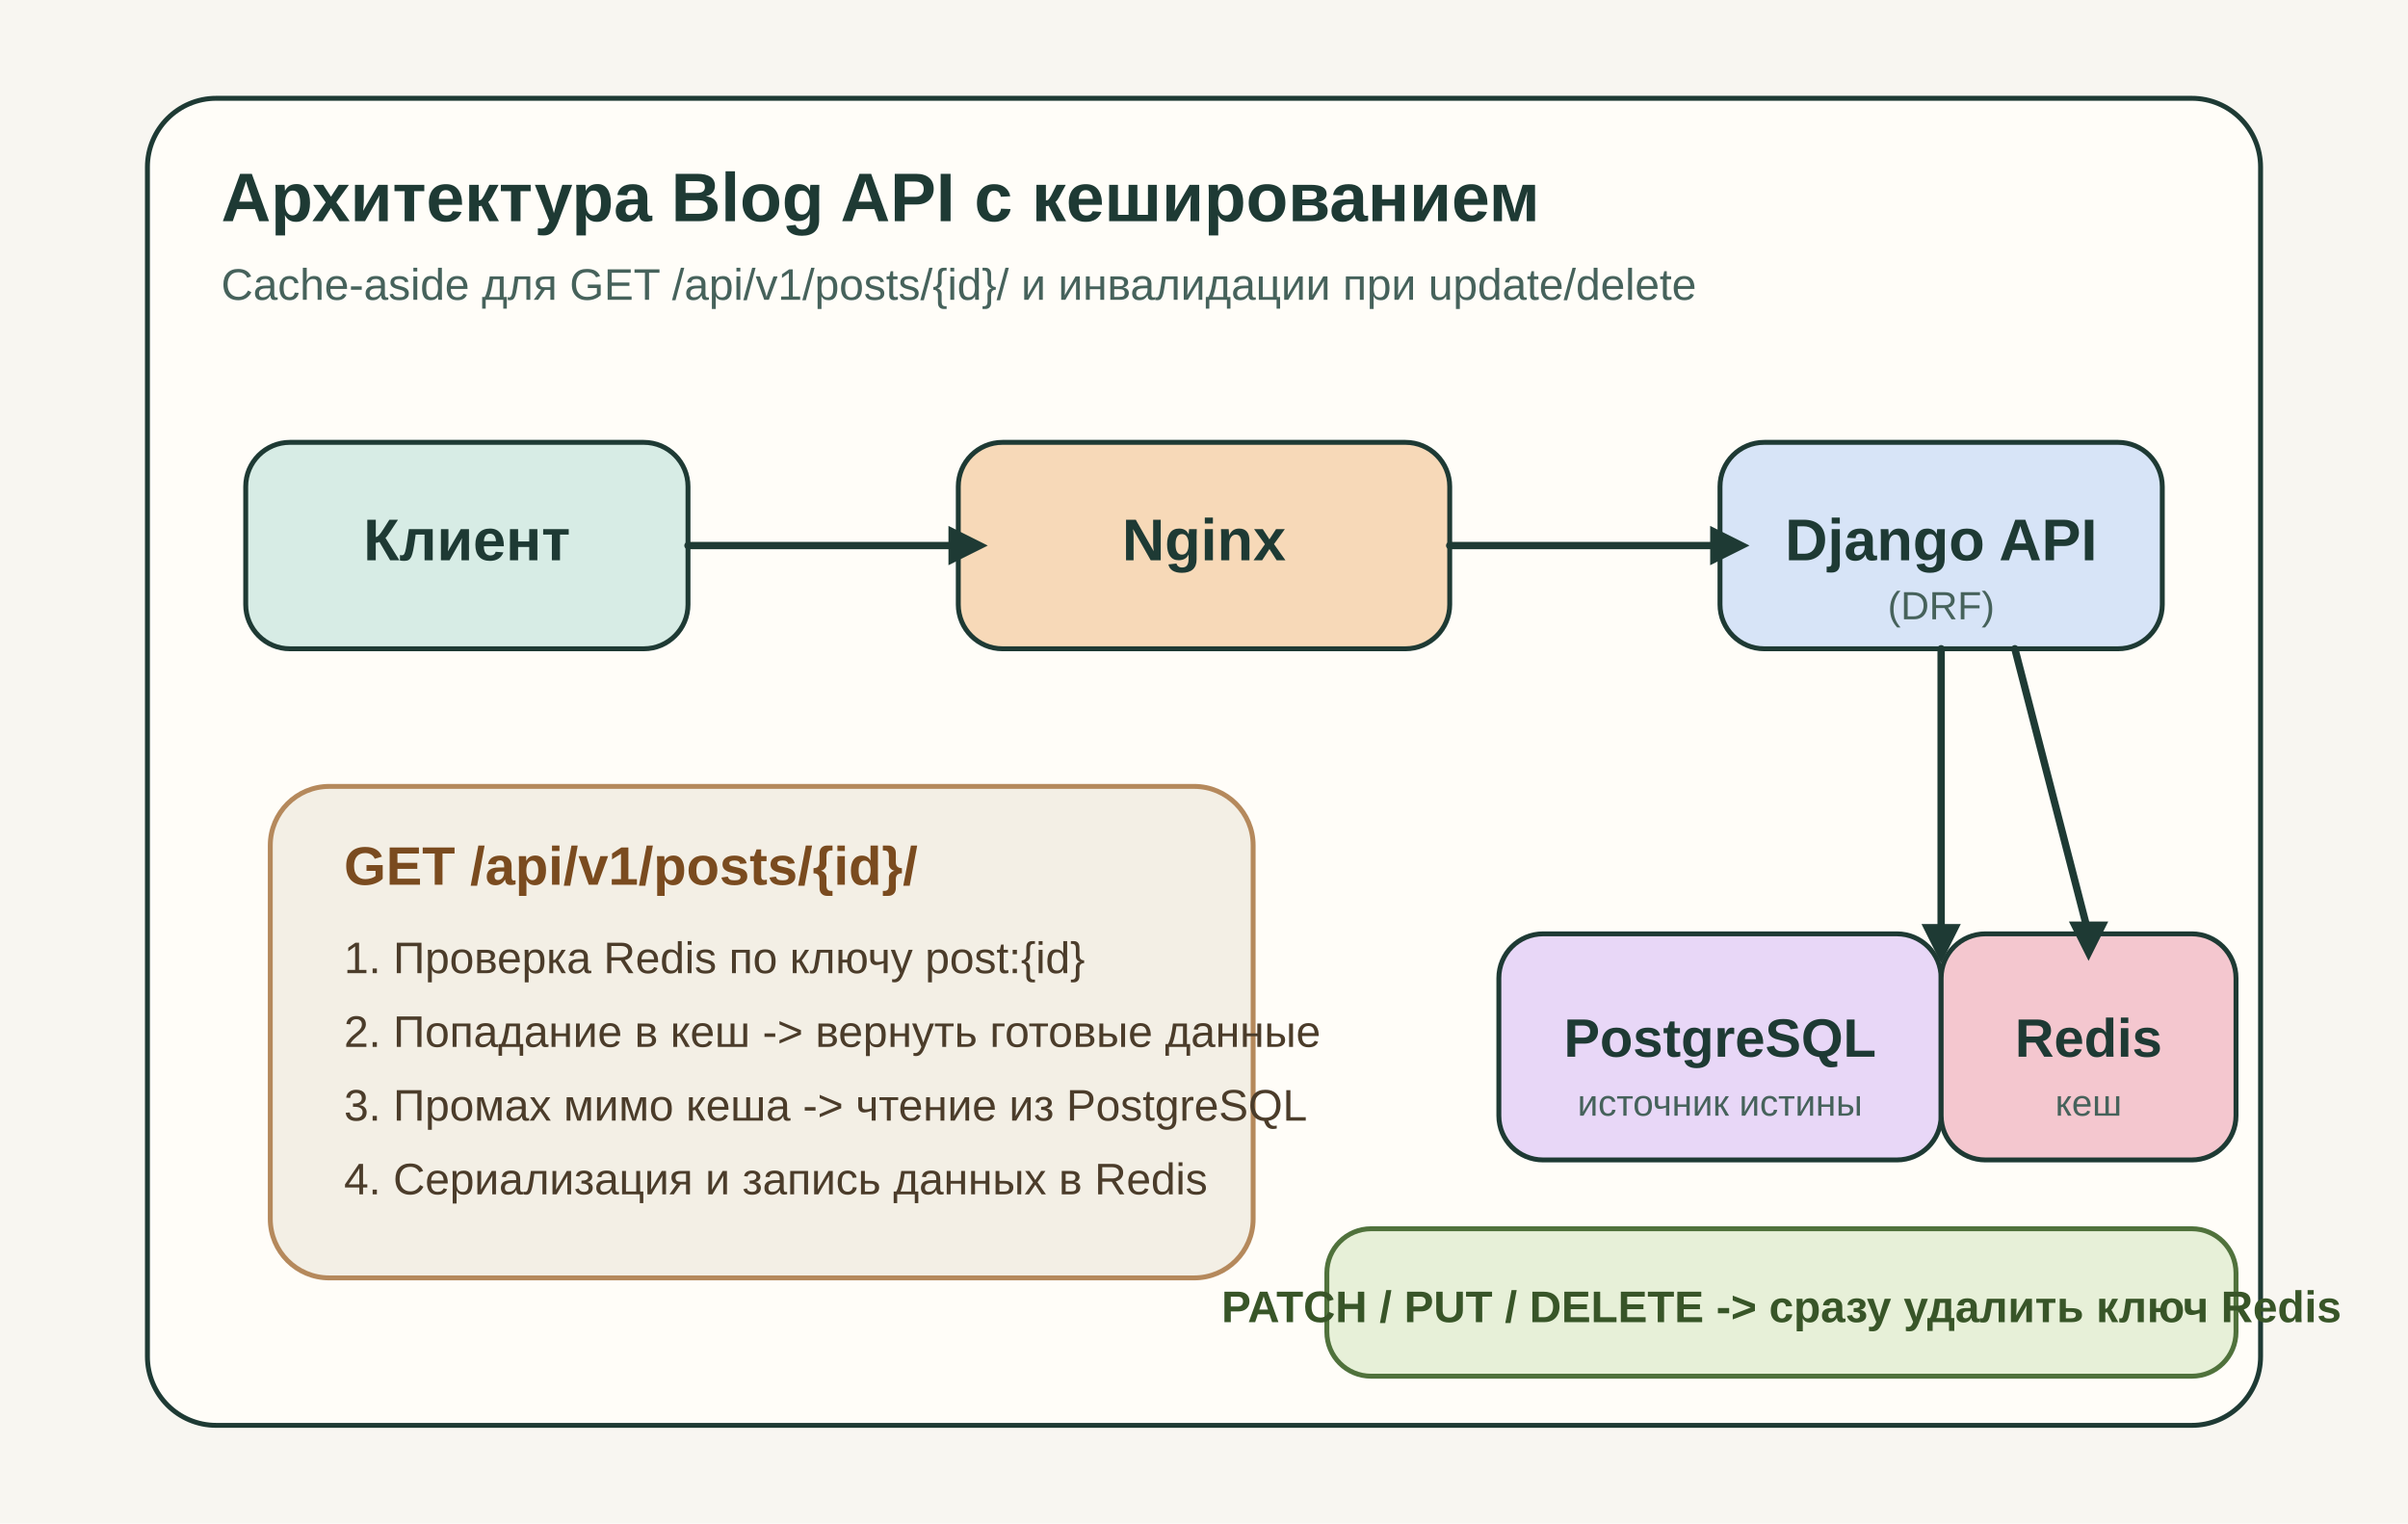
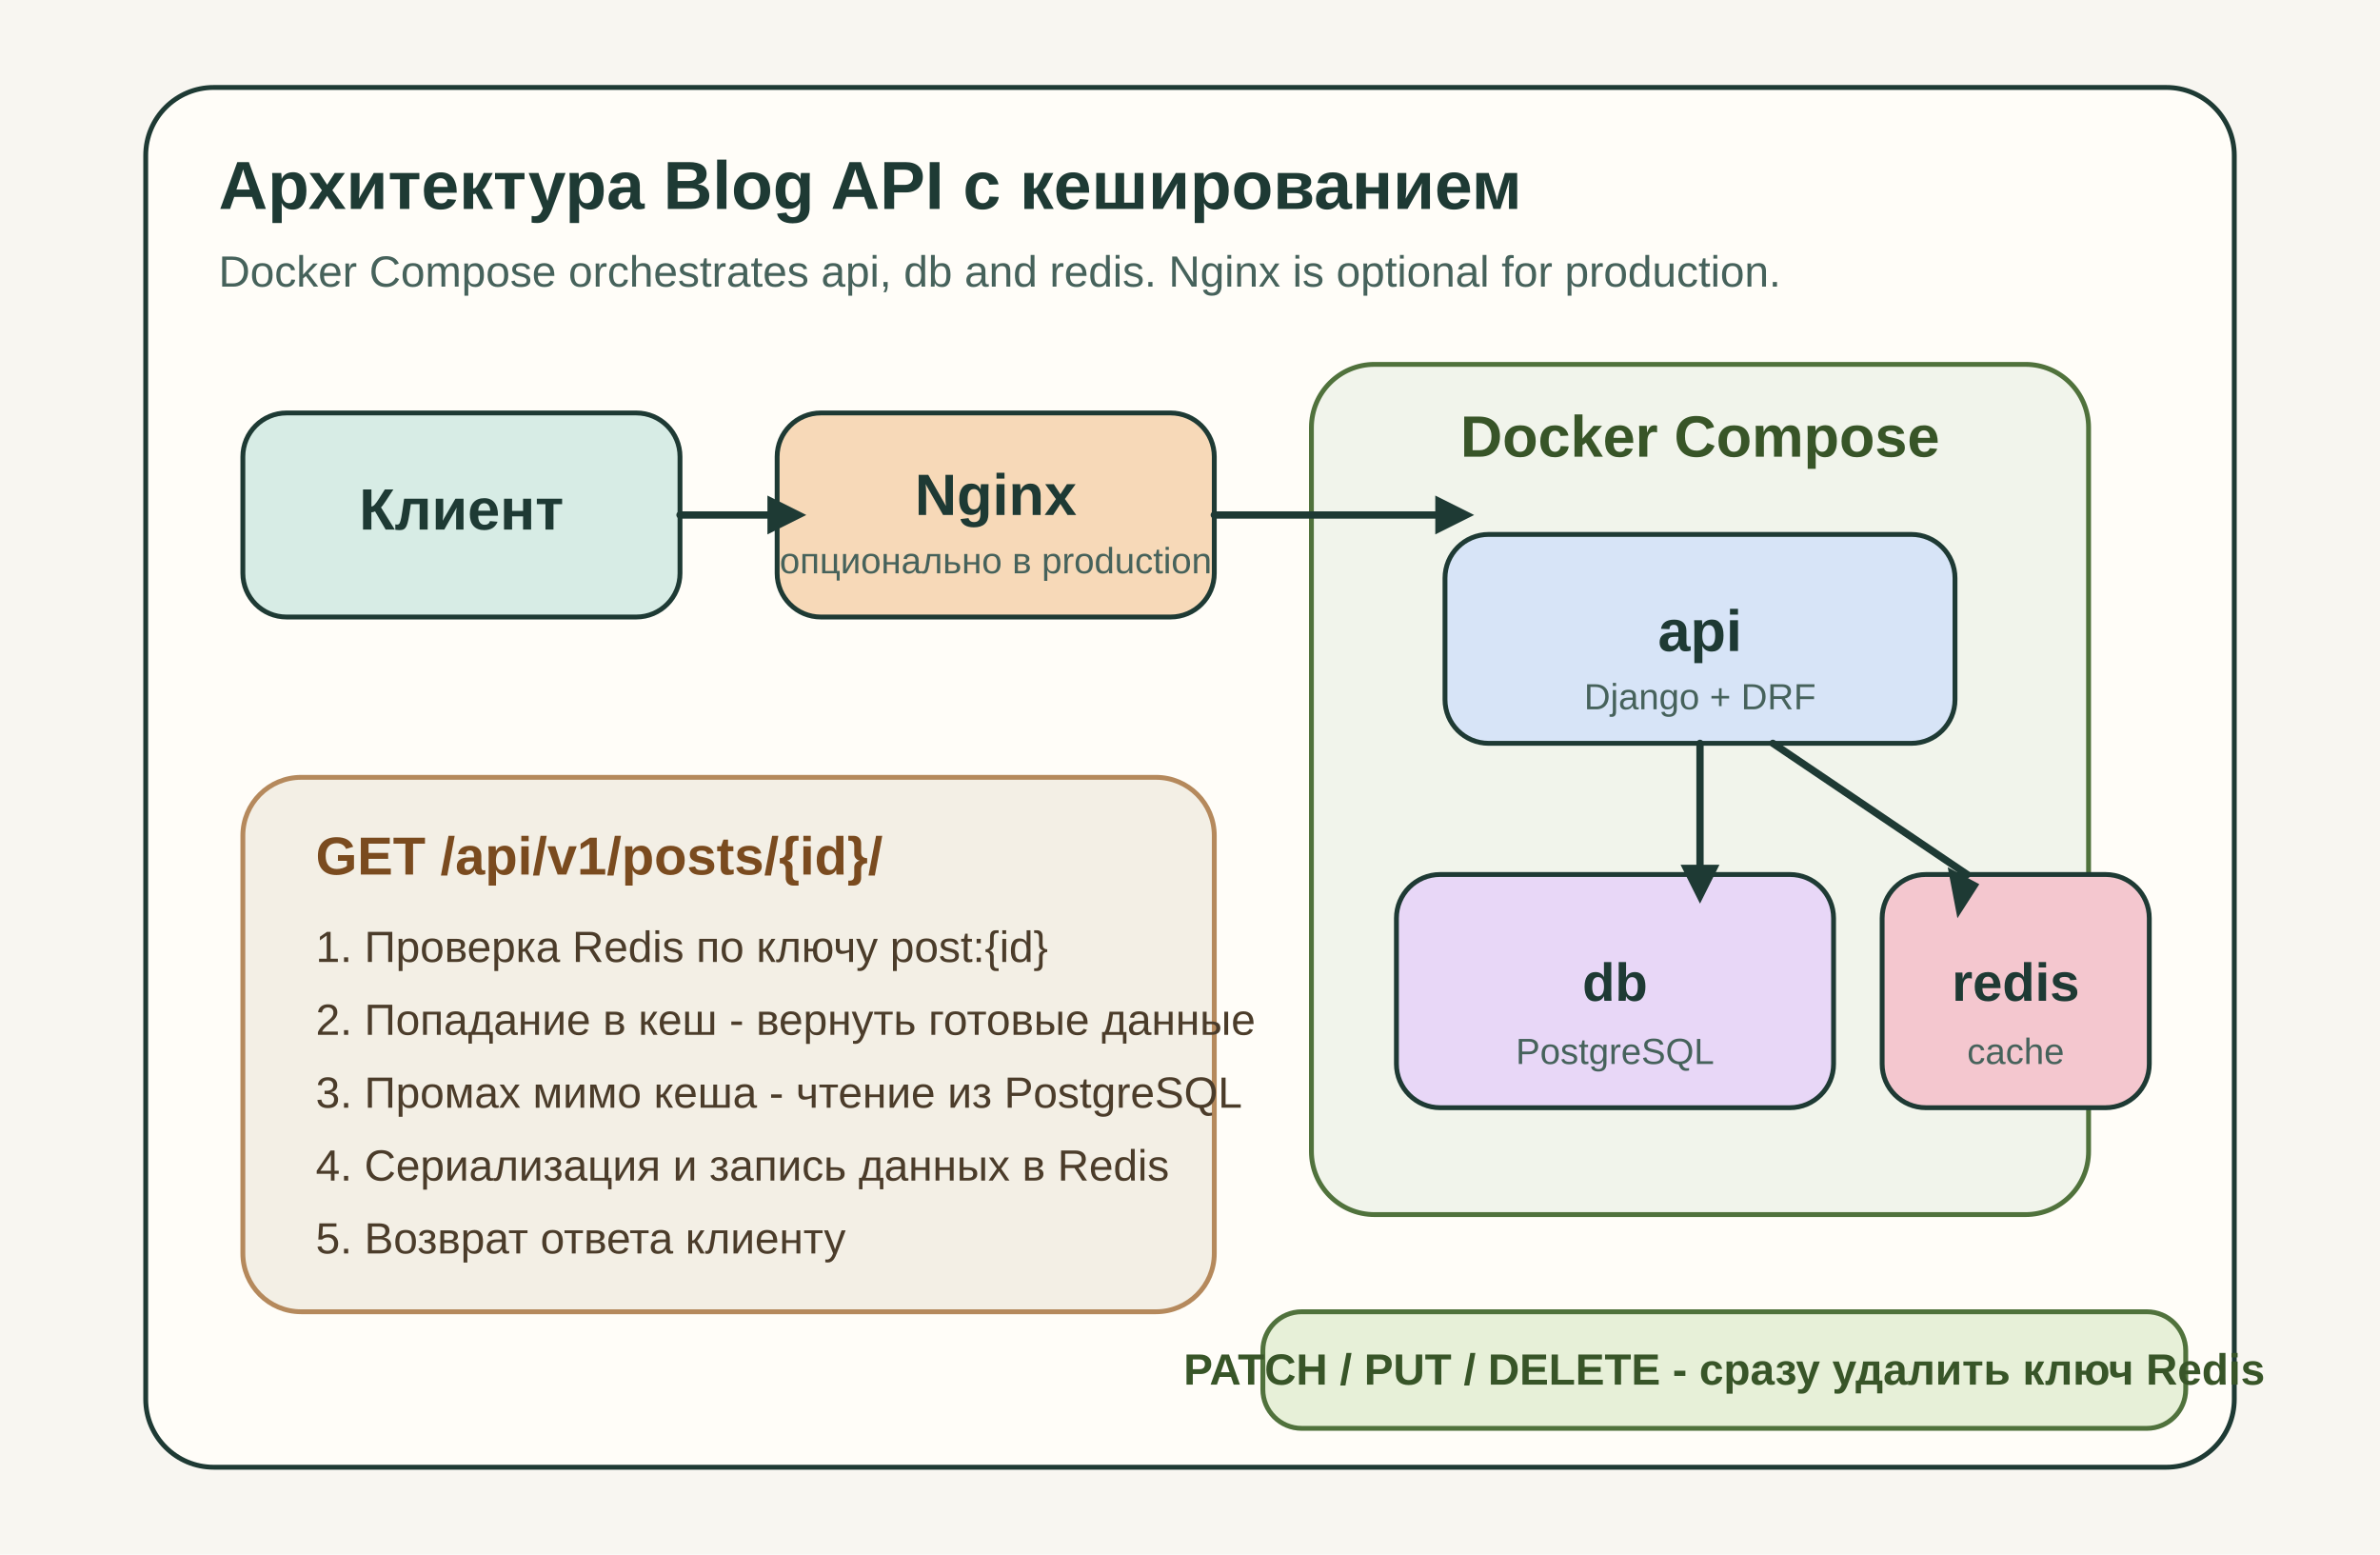
- <svg xmlns="http://www.w3.org/2000/svg" width="980" height="620" viewBox="0 0 980 620" fill="none">
-   <rect width="980" height="620" fill="#F8F6F1" />
-   <rect x="60" y="40" width="860" height="540" rx="28" fill="#FFFDF8" stroke="#1E3A34" stroke-width="2" />
-   <text x="90" y="90" fill="#1E3A34" font-family="Segoe UI, Arial, sans-serif" font-size="28" font-weight="700">
+ <svg xmlns="http://www.w3.org/2000/svg" width="980" height="640" viewBox="0 0 980 640" fill="none">
+   <rect width="980" height="640" fill="#F8F6F1" />
+   <rect x="60" y="36" width="860" height="568" rx="28" fill="#FFFDF8" stroke="#1E3A34" stroke-width="2" />
+   <text x="90" y="86" fill="#1E3A34" font-family="Segoe UI, Arial, sans-serif" font-size="28" font-weight="700">
    Архитектура Blog API с кешированием
  </text>
-   <text x="90" y="122" fill="#46625B" font-family="Segoe UI, Arial, sans-serif" font-size="18">
-     Cache-aside для GET /api/v1/posts/{id}/ и инвалидации при update/delete
+   <text x="90" y="118" fill="#46625B" font-family="Segoe UI, Arial, sans-serif" font-size="18">
+     Docker Compose orchestrates api, db and redis. Nginx is optional for production.
  </text>
-   <rect x="100" y="180" width="180" height="84" rx="18" fill="#D7ECE5" stroke="#1E3A34" stroke-width="2" />
-   <text x="190" y="228" text-anchor="middle" fill="#1E3A34" font-family="Segoe UI, Arial, sans-serif" font-size="24" font-weight="700">Клиент</text>
-   <rect x="390" y="180" width="200" height="84" rx="18" fill="#F7D9B8" stroke="#1E3A34" stroke-width="2" />
-   <text x="490" y="228" text-anchor="middle" fill="#1E3A34" font-family="Segoe UI, Arial, sans-serif" font-size="24" font-weight="700">Nginx</text>
-   <rect x="700" y="180" width="180" height="84" rx="18" fill="#D7E4F7" stroke="#1E3A34" stroke-width="2" />
-   <text x="790" y="228" text-anchor="middle" fill="#1E3A34" font-family="Segoe UI, Arial, sans-serif" font-size="24" font-weight="700">Django API</text>
-   <text x="790" y="252" text-anchor="middle" fill="#46625B" font-family="Segoe UI, Arial, sans-serif" font-size="16">(DRF)</text>
-   <rect x="610" y="380" width="180" height="92" rx="18" fill="#E8D7F7" stroke="#1E3A34" stroke-width="2" />
-   <text x="700" y="430" text-anchor="middle" fill="#1E3A34" font-family="Segoe UI, Arial, sans-serif" font-size="22" font-weight="700">PostgreSQL</text>
-   <text x="700" y="454" text-anchor="middle" fill="#46625B" font-family="Segoe UI, Arial, sans-serif" font-size="15">источник истины</text>
-   <rect x="790" y="380" width="120" height="92" rx="18" fill="#F4C7CF" stroke="#1E3A34" stroke-width="2" />
-   <text x="850" y="430" text-anchor="middle" fill="#1E3A34" font-family="Segoe UI, Arial, sans-serif" font-size="22" font-weight="700">Redis</text>
-   <text x="850" y="454" text-anchor="middle" fill="#46625B" font-family="Segoe UI, Arial, sans-serif" font-size="15">кеш</text>
-   <path d="M280 222H390" stroke="#1E3A34" stroke-width="3" stroke-linecap="round" />
-   <path d="M590 222H700" stroke="#1E3A34" stroke-width="3" stroke-linecap="round" />
-   <path d="M790 264V380" stroke="#1E3A34" stroke-width="3" stroke-linecap="round" />
-   <path d="M820 264L850 380" stroke="#1E3A34" stroke-width="3" stroke-linecap="round" />
-   <polygon points="386,214 402,222 386,230" fill="#1E3A34" />
-   <polygon points="696,214 712,222 696,230" fill="#1E3A34" />
-   <polygon points="782,376 790,392 798,376" fill="#1E3A34" />
-   <polygon points="842,375 850,391 858,375" fill="#1E3A34" />
-   <rect x="110" y="320" width="400" height="200" rx="24" fill="#F3EFE5" stroke="#B5895C" stroke-width="2" />
-   <text x="140" y="360" fill="#7A4B1F" font-family="Segoe UI, Arial, sans-serif" font-size="22" font-weight="700">
+   <rect x="100" y="170" width="180" height="84" rx="18" fill="#D7ECE5" stroke="#1E3A34" stroke-width="2" />
+   <text x="190" y="218" text-anchor="middle" fill="#1E3A34" font-family="Segoe UI, Arial, sans-serif" font-size="24" font-weight="700">Клиент</text>
+   <rect x="320" y="170" width="180" height="84" rx="18" fill="#F7D9B8" stroke="#1E3A34" stroke-width="2" />
+   <text x="410" y="212" text-anchor="middle" fill="#1E3A34" font-family="Segoe UI, Arial, sans-serif" font-size="24" font-weight="700">Nginx</text>
+   <text x="410" y="236" text-anchor="middle" fill="#46625B" font-family="Segoe UI, Arial, sans-serif" font-size="15">опционально в production</text>
+   <rect x="540" y="150" width="320" height="350" rx="26" fill="#F1F4EB" stroke="#50723C" stroke-width="2" />
+   <text x="700" y="188" text-anchor="middle" fill="#385528" font-family="Segoe UI, Arial, sans-serif" font-size="24" font-weight="700">
+     Docker Compose
+   </text>
+   <rect x="595" y="220" width="210" height="86" rx="18" fill="#D7E4F7" stroke="#1E3A34" stroke-width="2" />
+   <text x="700" y="268" text-anchor="middle" fill="#1E3A34" font-family="Segoe UI, Arial, sans-serif" font-size="24" font-weight="700">api</text>
+   <text x="700" y="292" text-anchor="middle" fill="#46625B" font-family="Segoe UI, Arial, sans-serif" font-size="15">Django + DRF</text>
+   <rect x="575" y="360" width="180" height="96" rx="18" fill="#E8D7F7" stroke="#1E3A34" stroke-width="2" />
+   <text x="665" y="412" text-anchor="middle" fill="#1E3A34" font-family="Segoe UI, Arial, sans-serif" font-size="22" font-weight="700">db</text>
+   <text x="665" y="438" text-anchor="middle" fill="#46625B" font-family="Segoe UI, Arial, sans-serif" font-size="15">PostgreSQL</text>
+   <rect x="775" y="360" width="110" height="96" rx="18" fill="#F4C7CF" stroke="#1E3A34" stroke-width="2" />
+   <text x="830" y="412" text-anchor="middle" fill="#1E3A34" font-family="Segoe UI, Arial, sans-serif" font-size="22" font-weight="700">redis</text>
+   <text x="830" y="438" text-anchor="middle" fill="#46625B" font-family="Segoe UI, Arial, sans-serif" font-size="15">cache</text>
+   <path d="M280 212H320" stroke="#1E3A34" stroke-width="3" stroke-linecap="round" />
+   <path d="M500 212H595" stroke="#1E3A34" stroke-width="3" stroke-linecap="round" />
+   <path d="M700 306V360" stroke="#1E3A34" stroke-width="3" stroke-linecap="round" />
+   <path d="M730 306L810 360" stroke="#1E3A34" stroke-width="3" stroke-linecap="round" />
+   <polygon points="316,204 332,212 316,220" fill="#1E3A34" />
+   <polygon points="591,204 607,212 591,220" fill="#1E3A34" />
+   <polygon points="692,356 700,372 708,356" fill="#1E3A34" />
+   <polygon points="802,357 815,364 806,378" fill="#1E3A34" />
+   <rect x="100" y="320" width="400" height="220" rx="24" fill="#F3EFE5" stroke="#B5895C" stroke-width="2" />
+   <text x="130" y="360" fill="#7A4B1F" font-family="Segoe UI, Arial, sans-serif" font-size="22" font-weight="700">
    GET /api/v1/posts/{id}/
  </text>
-   <text x="140" y="396" fill="#4B3C2A" font-family="Segoe UI, Arial, sans-serif" font-size="18">
+   <text x="130" y="396" fill="#4B3C2A" font-family="Segoe UI, Arial, sans-serif" font-size="18">
    1. Проверка Redis по ключу post:{id}
  </text>
-   <text x="140" y="426" fill="#4B3C2A" font-family="Segoe UI, Arial, sans-serif" font-size="18">
-     2. Попадание в кеш -&gt; вернуть готовые данные
+   <text x="130" y="426" fill="#4B3C2A" font-family="Segoe UI, Arial, sans-serif" font-size="18">
+     2. Попадание в кеш - вернуть готовые данные
  </text>
-   <text x="140" y="456" fill="#4B3C2A" font-family="Segoe UI, Arial, sans-serif" font-size="18">
-     3. Промах мимо кеша -&gt; чтение из PostgreSQL
+   <text x="130" y="456" fill="#4B3C2A" font-family="Segoe UI, Arial, sans-serif" font-size="18">
+     3. Промах мимо кеша - чтение из PostgreSQL
  </text>
-   <text x="140" y="486" fill="#4B3C2A" font-family="Segoe UI, Arial, sans-serif" font-size="18">
+   <text x="130" y="486" fill="#4B3C2A" font-family="Segoe UI, Arial, sans-serif" font-size="18">
    4. Сериализация и запись данных в Redis
  </text>
-   <rect x="540" y="500" width="370" height="60" rx="18" fill="#E7F0D8" stroke="#50723C" stroke-width="2" />
-   <text x="725" y="538" text-anchor="middle" fill="#385528" font-family="Segoe UI, Arial, sans-serif" font-size="18" font-weight="700">
-     PATCH / PUT / DELETE -&gt; сразу удалить ключ Redis
+   <text x="130" y="516" fill="#4B3C2A" font-family="Segoe UI, Arial, sans-serif" font-size="18">
+     5. Возврат ответа клиенту
+   </text>
+   <rect x="520" y="540" width="380" height="48" rx="16" fill="#E7F0D8" stroke="#50723C" stroke-width="2" />
+   <text x="710" y="570" text-anchor="middle" fill="#385528" font-family="Segoe UI, Arial, sans-serif" font-size="18" font-weight="700">
+     PATCH / PUT / DELETE - сразу удалить ключ Redis
  </text>
</svg>
